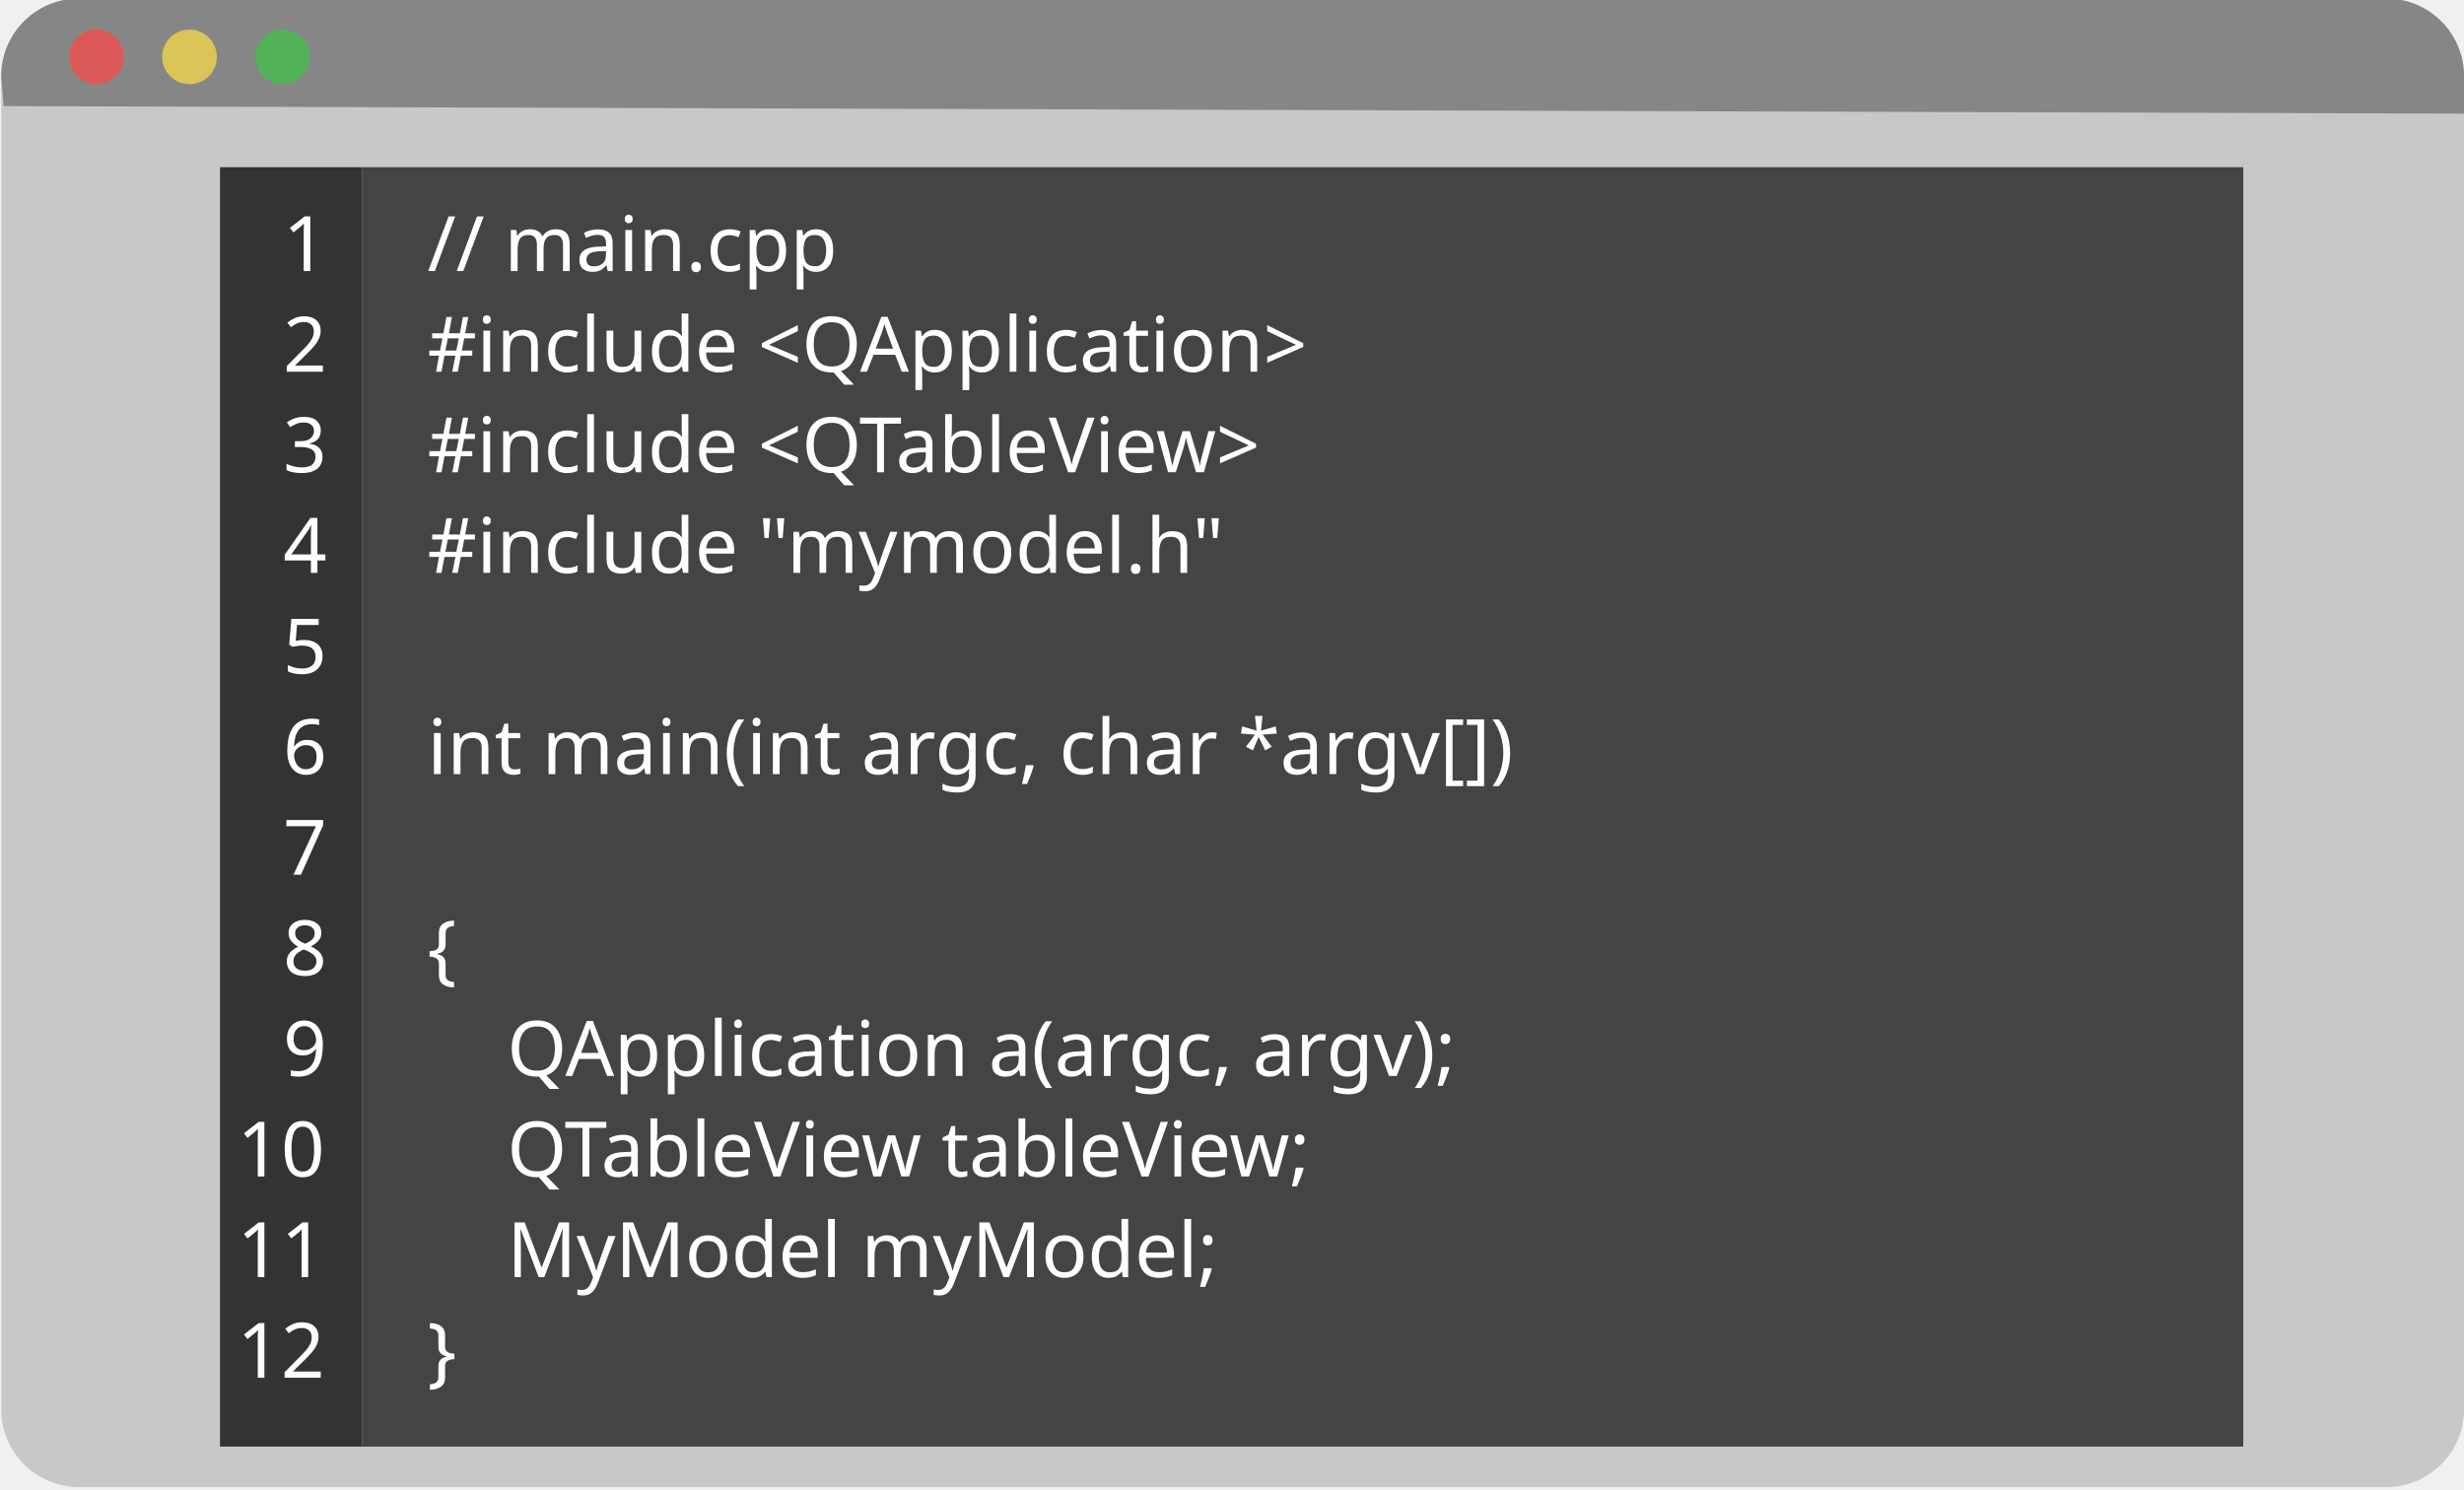
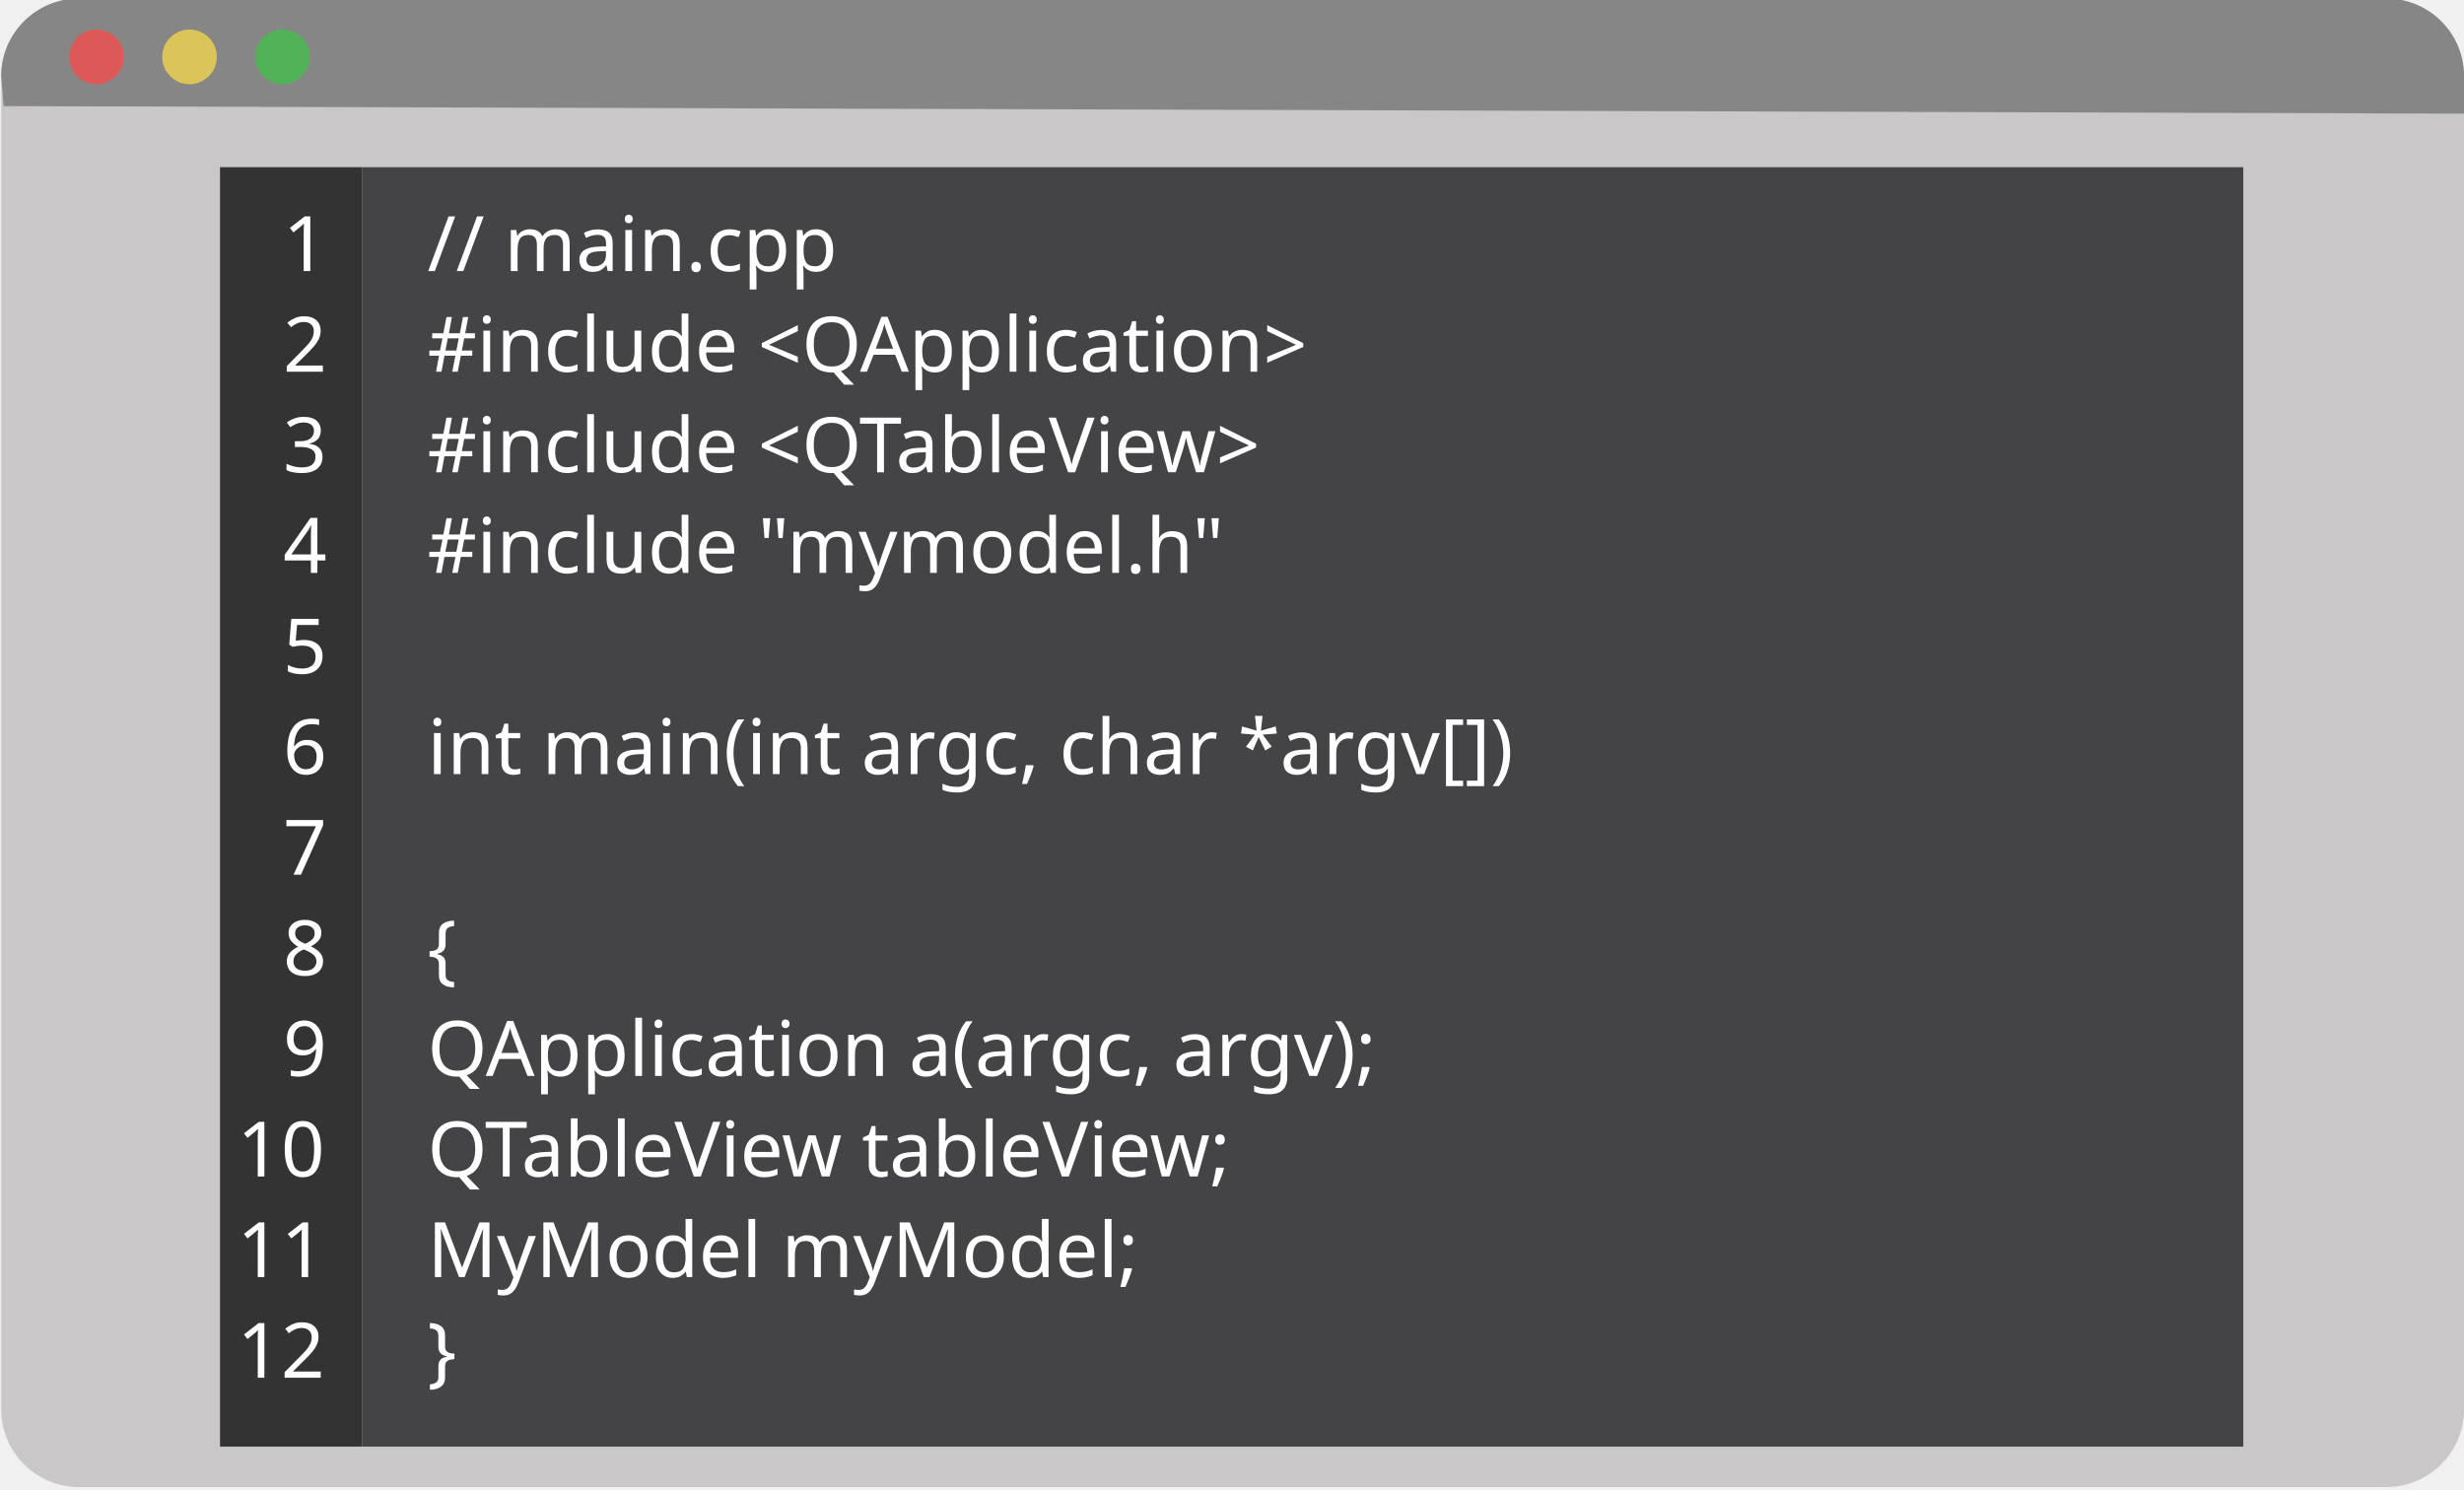
- <svg xmlns="http://www.w3.org/2000/svg" version="1.1" baseProfile="tiny" id="Layer_1" x="0px" y="0px" viewBox="0 0 450 272" xml:space="preserve">
+ <svg xmlns="http://www.w3.org/2000/svg" id="Layer_1" x="0" y="0" baseProfile="tiny" version="1.1" viewBox="0 0 450 272" xml:space="preserve">
  <g>
-     <path fill="#C9C7C7" d="M435.81,271.62H14.41c-7.84,0-14.19-6.36-14.19-14.19V13.94c0-7.84,6.36-14.19,14.19-14.19h421.4   c7.84,0,14.19,6.36,14.19,14.19v243.49C450,265.27,443.64,271.62,435.81,271.62z" />
+     <path fill="#C9C7C7" d="M435.81,271.62H14.41c-7.84,0-14.19-6.36-14.19-14.19V13.94c0-7.84,6.36-14.19,14.19-14.19h421.4 c7.84,0,14.19,6.36,14.19,14.19v243.49C450,265.27,443.64,271.62,435.81,271.62z" />
    <path fill="#878686" d="M0.66,19.38l-0.44-5.46c0-7.83,6.35-14.18,14.18-14.18h421.43c7.83,0,14.18,6.35,14.18,14.18v6.84" />
-     <circle fill="#DD5958" cx="17.63" cy="10.39" r="4.99" />
-     <circle fill="#DBC558" cx="34.61" cy="10.39" r="4.99" />
-     <circle fill="#52B257" cx="51.59" cy="10.39" r="4.99" />
+     <circle cx="17.63" cy="10.39" r="4.99" fill="#DD5958" />
+     <circle cx="34.61" cy="10.39" r="4.99" fill="#DBC558" />
+     <circle cx="51.59" cy="10.39" r="4.99" fill="#52B257" />
  </g>
-   <rect x="66.15" y="30.54" fill="#444345" width="343.54" height="233.69" />
-   <rect x="40.18" y="30.54" fill="#333333" width="25.97" height="233.69" />
-   <text transform="matrix(1 0 0 1 51.6992 49.5161)" fill="#FFFFFF" font-family="'IBMPlexMono'" font-size="13.982px">1</text>
-   <text transform="matrix(1 0 0 1 51.6992 67.8916)" fill="#FFFFFF" font-family="'IBMPlexMono'" font-size="13.982px">2</text>
-   <text transform="matrix(1 0 0 1 51.6992 86.2676)" fill="#FFFFFF" font-family="'IBMPlexMono'" font-size="13.982px">3</text>
-   <text transform="matrix(1 0 0 1 51.6992 104.6431)" fill="#FFFFFF" font-family="'IBMPlexMono'" font-size="13.982px">4</text>
-   <text transform="matrix(1 0 0 1 51.6992 123.0186)" fill="#FFFFFF" font-family="'IBMPlexMono'" font-size="13.982px">5</text>
-   <text transform="matrix(1 0 0 1 51.6992 141.3945)" fill="#FFFFFF" font-family="'IBMPlexMono'" font-size="13.982px">6</text>
-   <text transform="matrix(1 0 0 1 51.6992 159.7695)" fill="#FFFFFF" font-family="'IBMPlexMono'" font-size="13.982px">7</text>
-   <text transform="matrix(1 0 0 1 51.6992 178.1455)" fill="#FFFFFF" font-family="'IBMPlexMono'" font-size="13.982px">8</text>
-   <text transform="matrix(1 0 0 1 51.6992 196.5215)" fill="#FFFFFF" font-family="'IBMPlexMono'" font-size="13.982px">9</text>
-   <text transform="matrix(1 0 0 1 43.3105 214.8965)" fill="#FFFFFF" font-family="'IBMPlexMono'" font-size="13.982px">10</text>
-   <text transform="matrix(1 0 0 1 43.3105 233.2725)" fill="#FFFFFF" font-family="'IBMPlexMono'" font-size="13.982px">11</text>
-   <text transform="matrix(1 0 0 1 43.3105 251.6484)" fill="#FFFFFF" font-family="'IBMPlexMono'" font-size="13.982px">12</text>
-   <text transform="matrix(1 0 0 1 78.064 49.5161)" fill="#FFFFFF" font-family="'IBMPlexMono-Light'" font-size="13.982px">// main.cpp</text>
-   <text transform="matrix(1 0 0 1 78.064 67.8916)" fill="#FFFFFF" font-family="'IBMPlexMono-Light'" font-size="13.982px">#include &lt;QApplication&gt;</text>
-   <text transform="matrix(1 0 0 1 78.064 86.2676)" fill="#FFFFFF" font-family="'IBMPlexMono-Light'" font-size="13.982px">#include &lt;QTableView&gt;</text>
-   <text transform="matrix(1 0 0 1 78.064 104.6431)" fill="#FFFFFF" font-family="'IBMPlexMono-Light'" font-size="13.982px">#include "mymodel.h"</text>
-   <text transform="matrix(1 0 0 1 78.064 141.3945)" fill="#FFFFFF" font-family="'IBMPlexMono-Light'" font-size="13.982px">int main(int argc, char *argv[])</text>
-   <text transform="matrix(1 0 0 1 78.064 178.1455)" fill="#FFFFFF" font-family="'IBMPlexMono-Light'" font-size="13.982px">{</text>
-   <text transform="matrix(1 0 0 1 78.064 196.5215)" fill="#FFFFFF" font-family="'IBMPlexMono-Light'" font-size="13.982px">    QApplication a(argc, argv);</text>
-   <text transform="matrix(1 0 0 1 78.064 214.8965)" fill="#FFFFFF" font-family="'IBMPlexMono-Light'" font-size="13.982px">    QTableView tableView;</text>
-   <text transform="matrix(1 0 0 1 78.064 233.2725)" fill="#FFFFFF" font-family="'IBMPlexMono-Light'" font-size="13.982px">    MyModel myModel;</text>
-   <text transform="matrix(1 0 0 1 78.064 251.6484)" fill="#FFFFFF" font-family="'IBMPlexMono-Light'" font-size="13.982px">}</text>
+   <rect width="343.54" height="233.69" x="66.15" y="30.54" fill="#444345" />
+   <rect width="25.97" height="233.69" x="40.18" y="30.54" fill="#333" />
+   <text fill="#FFF" font-family="'IBMPlexMono'" font-size="13.982" transform="matrix(1 0 0 1 51.6992 49.5161)">1</text>
+   <text fill="#FFF" font-family="'IBMPlexMono'" font-size="13.982" transform="matrix(1 0 0 1 51.6992 67.8916)">2</text>
+   <text fill="#FFF" font-family="'IBMPlexMono'" font-size="13.982" transform="matrix(1 0 0 1 51.6992 86.2676)">3</text>
+   <text fill="#FFF" font-family="'IBMPlexMono'" font-size="13.982" transform="matrix(1 0 0 1 51.6992 104.6431)">4</text>
+   <text fill="#FFF" font-family="'IBMPlexMono'" font-size="13.982" transform="matrix(1 0 0 1 51.6992 123.0186)">5</text>
+   <text fill="#FFF" font-family="'IBMPlexMono'" font-size="13.982" transform="matrix(1 0 0 1 51.6992 141.3945)">6</text>
+   <text fill="#FFF" font-family="'IBMPlexMono'" font-size="13.982" transform="matrix(1 0 0 1 51.6992 159.7695)">7</text>
+   <text fill="#FFF" font-family="'IBMPlexMono'" font-size="13.982" transform="matrix(1 0 0 1 51.6992 178.1455)">8</text>
+   <text fill="#FFF" font-family="'IBMPlexMono'" font-size="13.982" transform="matrix(1 0 0 1 51.6992 196.5215)">9</text>
+   <text fill="#FFF" font-family="'IBMPlexMono'" font-size="13.982" transform="matrix(1 0 0 1 43.3105 214.8965)">10</text>
+   <text fill="#FFF" font-family="'IBMPlexMono'" font-size="13.982" transform="matrix(1 0 0 1 43.3105 233.2725)">11</text>
+   <text fill="#FFF" font-family="'IBMPlexMono'" font-size="13.982" transform="matrix(1 0 0 1 43.3105 251.6484)">12</text>
+   <text fill="#FFF" font-family="'IBMPlexMono-Light'" font-size="13.982" transform="matrix(1 0 0 1 78.064 49.5161)">// main.cpp</text>
+   <text fill="#FFF" font-family="'IBMPlexMono-Light'" font-size="13.982" transform="matrix(1 0 0 1 78.064 67.8916)">#include &lt;QApplication&gt;</text>
+   <text fill="#FFF" font-family="'IBMPlexMono-Light'" font-size="13.982" transform="matrix(1 0 0 1 78.064 86.2676)">#include &lt;QTableView&gt;</text>
+   <text fill="#FFF" font-family="'IBMPlexMono-Light'" font-size="13.982" transform="matrix(1 0 0 1 78.064 104.6431)">#include "mymodel.h"</text>
+   <text fill="#FFF" font-family="'IBMPlexMono-Light'" font-size="13.982" transform="matrix(1 0 0 1 78.064 141.3945)">int main(int argc, char *argv[])</text>
+   <text fill="#FFF" font-family="'IBMPlexMono-Light'" font-size="13.982" transform="matrix(1 0 0 1 78.064 178.1455)">{</text>
+   <text fill="#FFF" font-family="'IBMPlexMono-Light'" font-size="13.982" transform="matrix(1 0 0 1 78.064 196.5215)">QApplication a(argc, argv);</text>
+   <text fill="#FFF" font-family="'IBMPlexMono-Light'" font-size="13.982" transform="matrix(1 0 0 1 78.064 214.8965)">QTableView tableView;</text>
+   <text fill="#FFF" font-family="'IBMPlexMono-Light'" font-size="13.982" transform="matrix(1 0 0 1 78.064 233.2725)">MyModel myModel;</text>
+   <text fill="#FFF" font-family="'IBMPlexMono-Light'" font-size="13.982" transform="matrix(1 0 0 1 78.064 251.6484)">}</text>
</svg>
